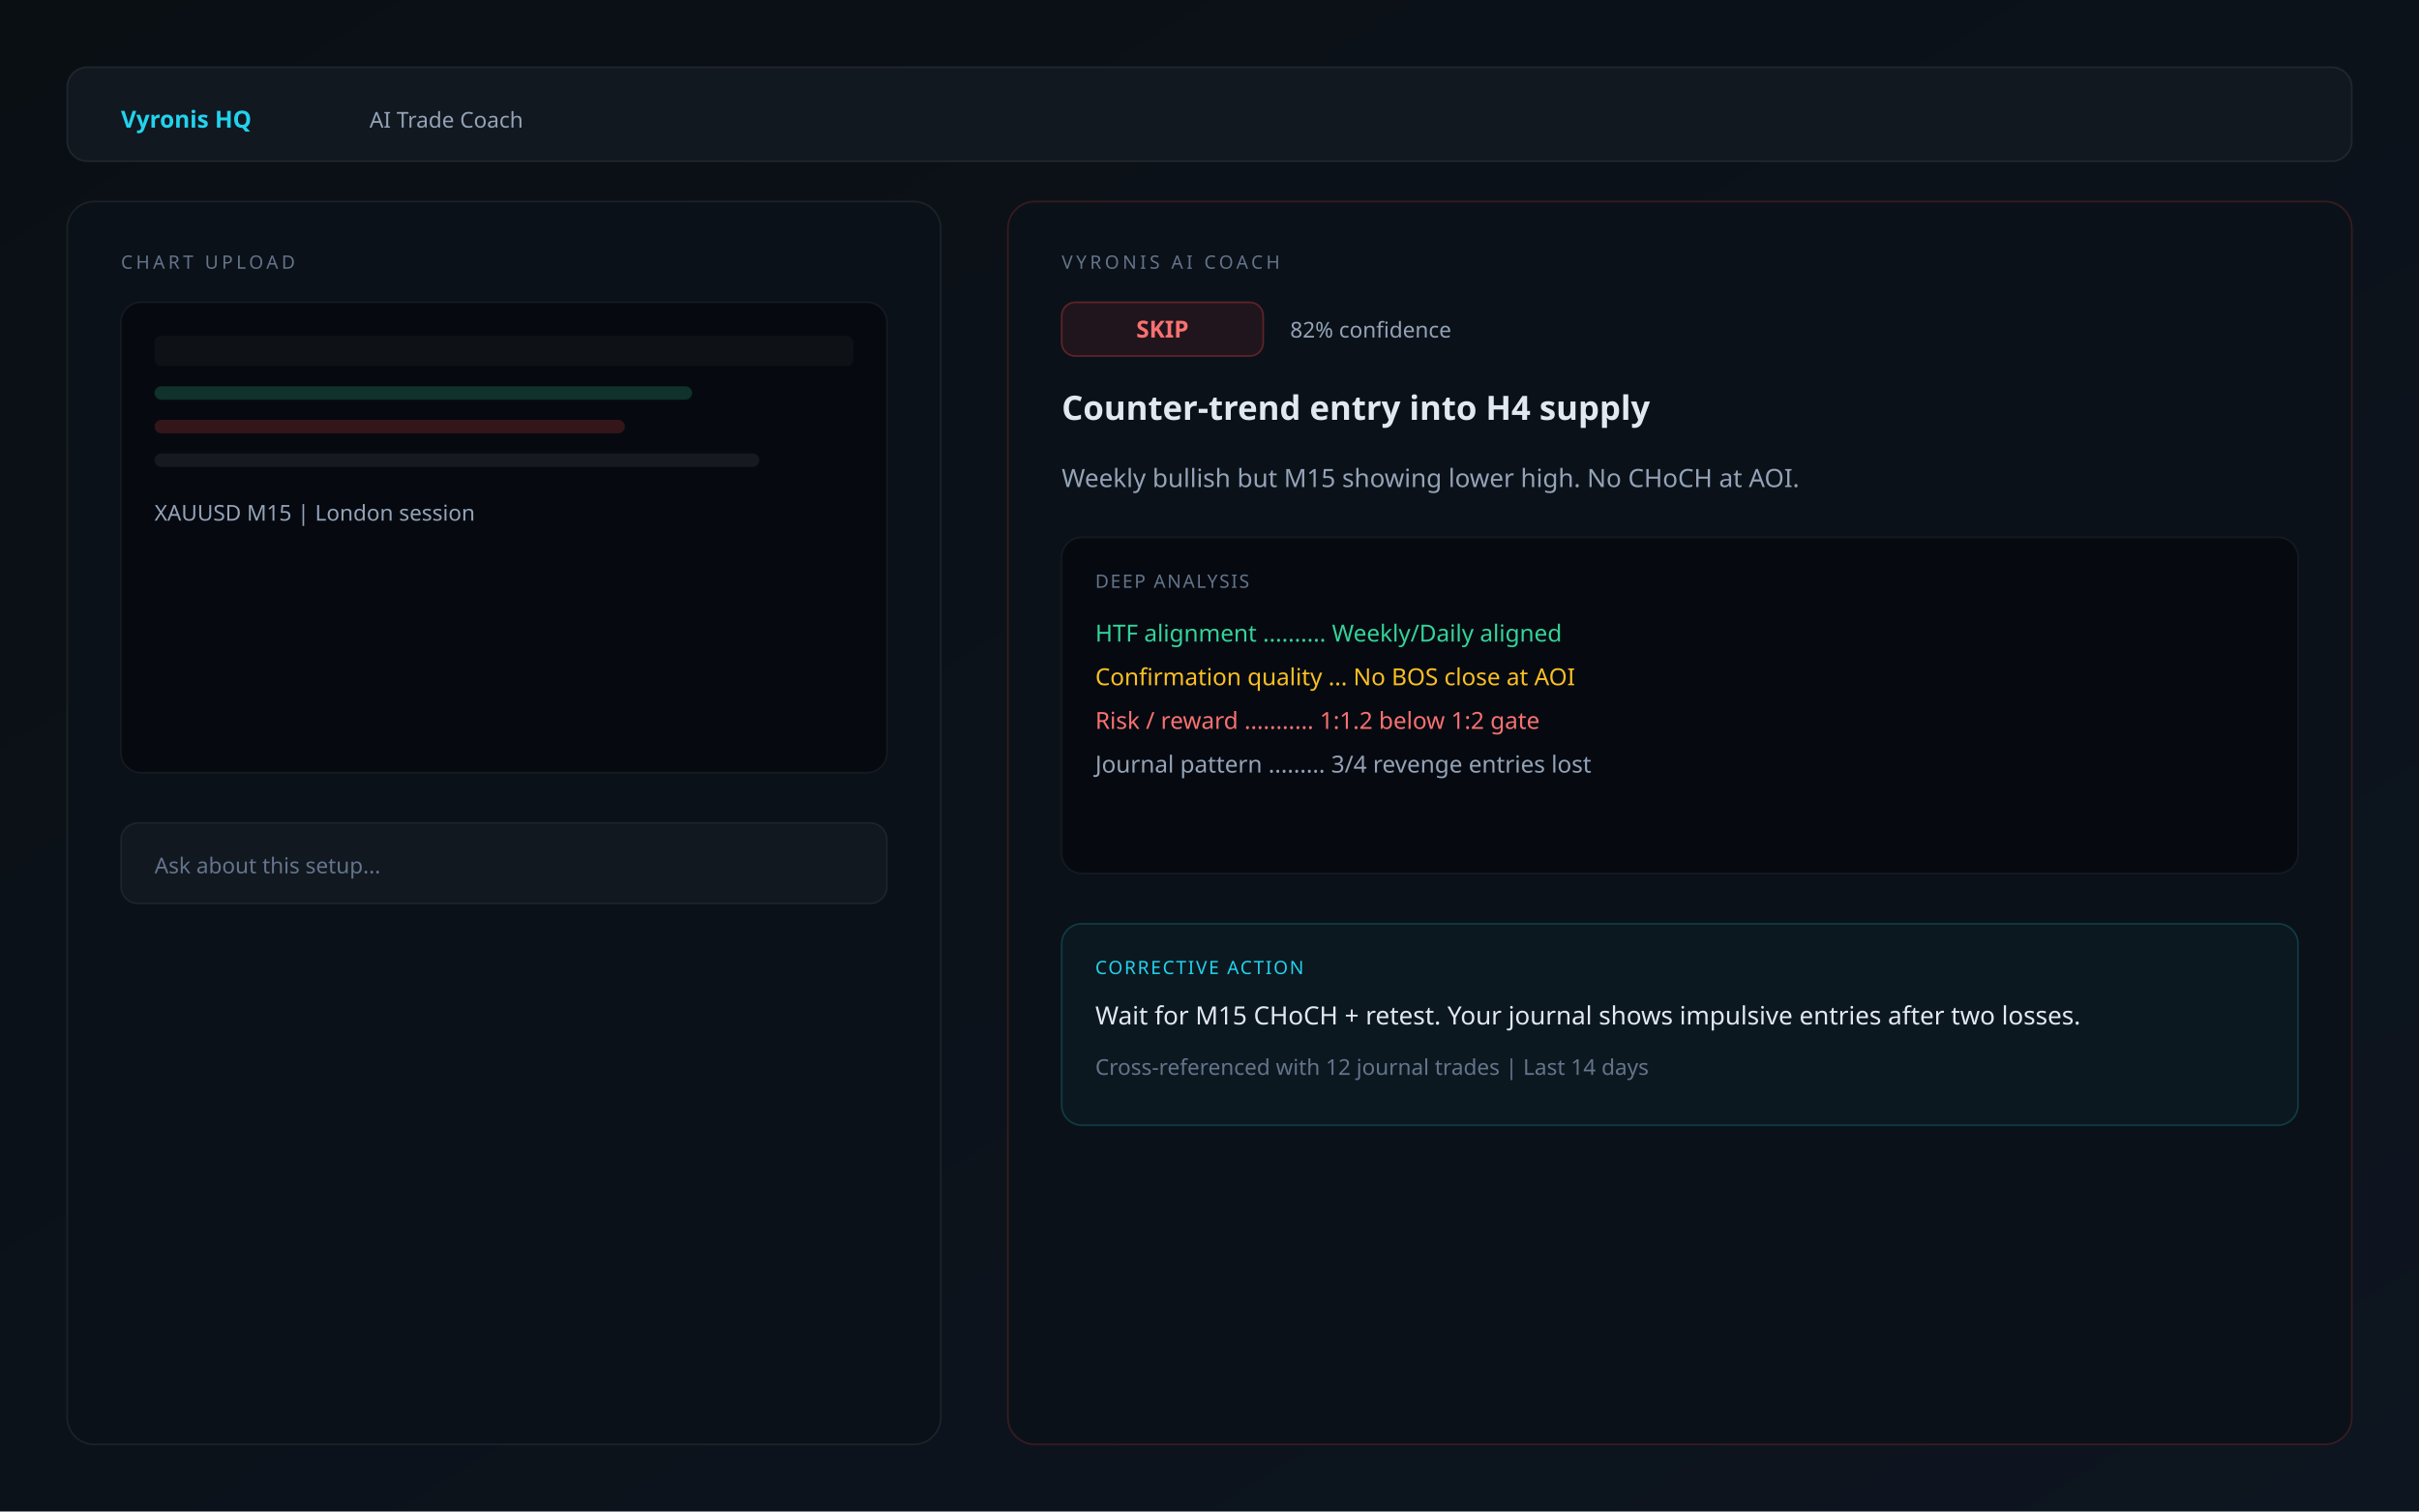
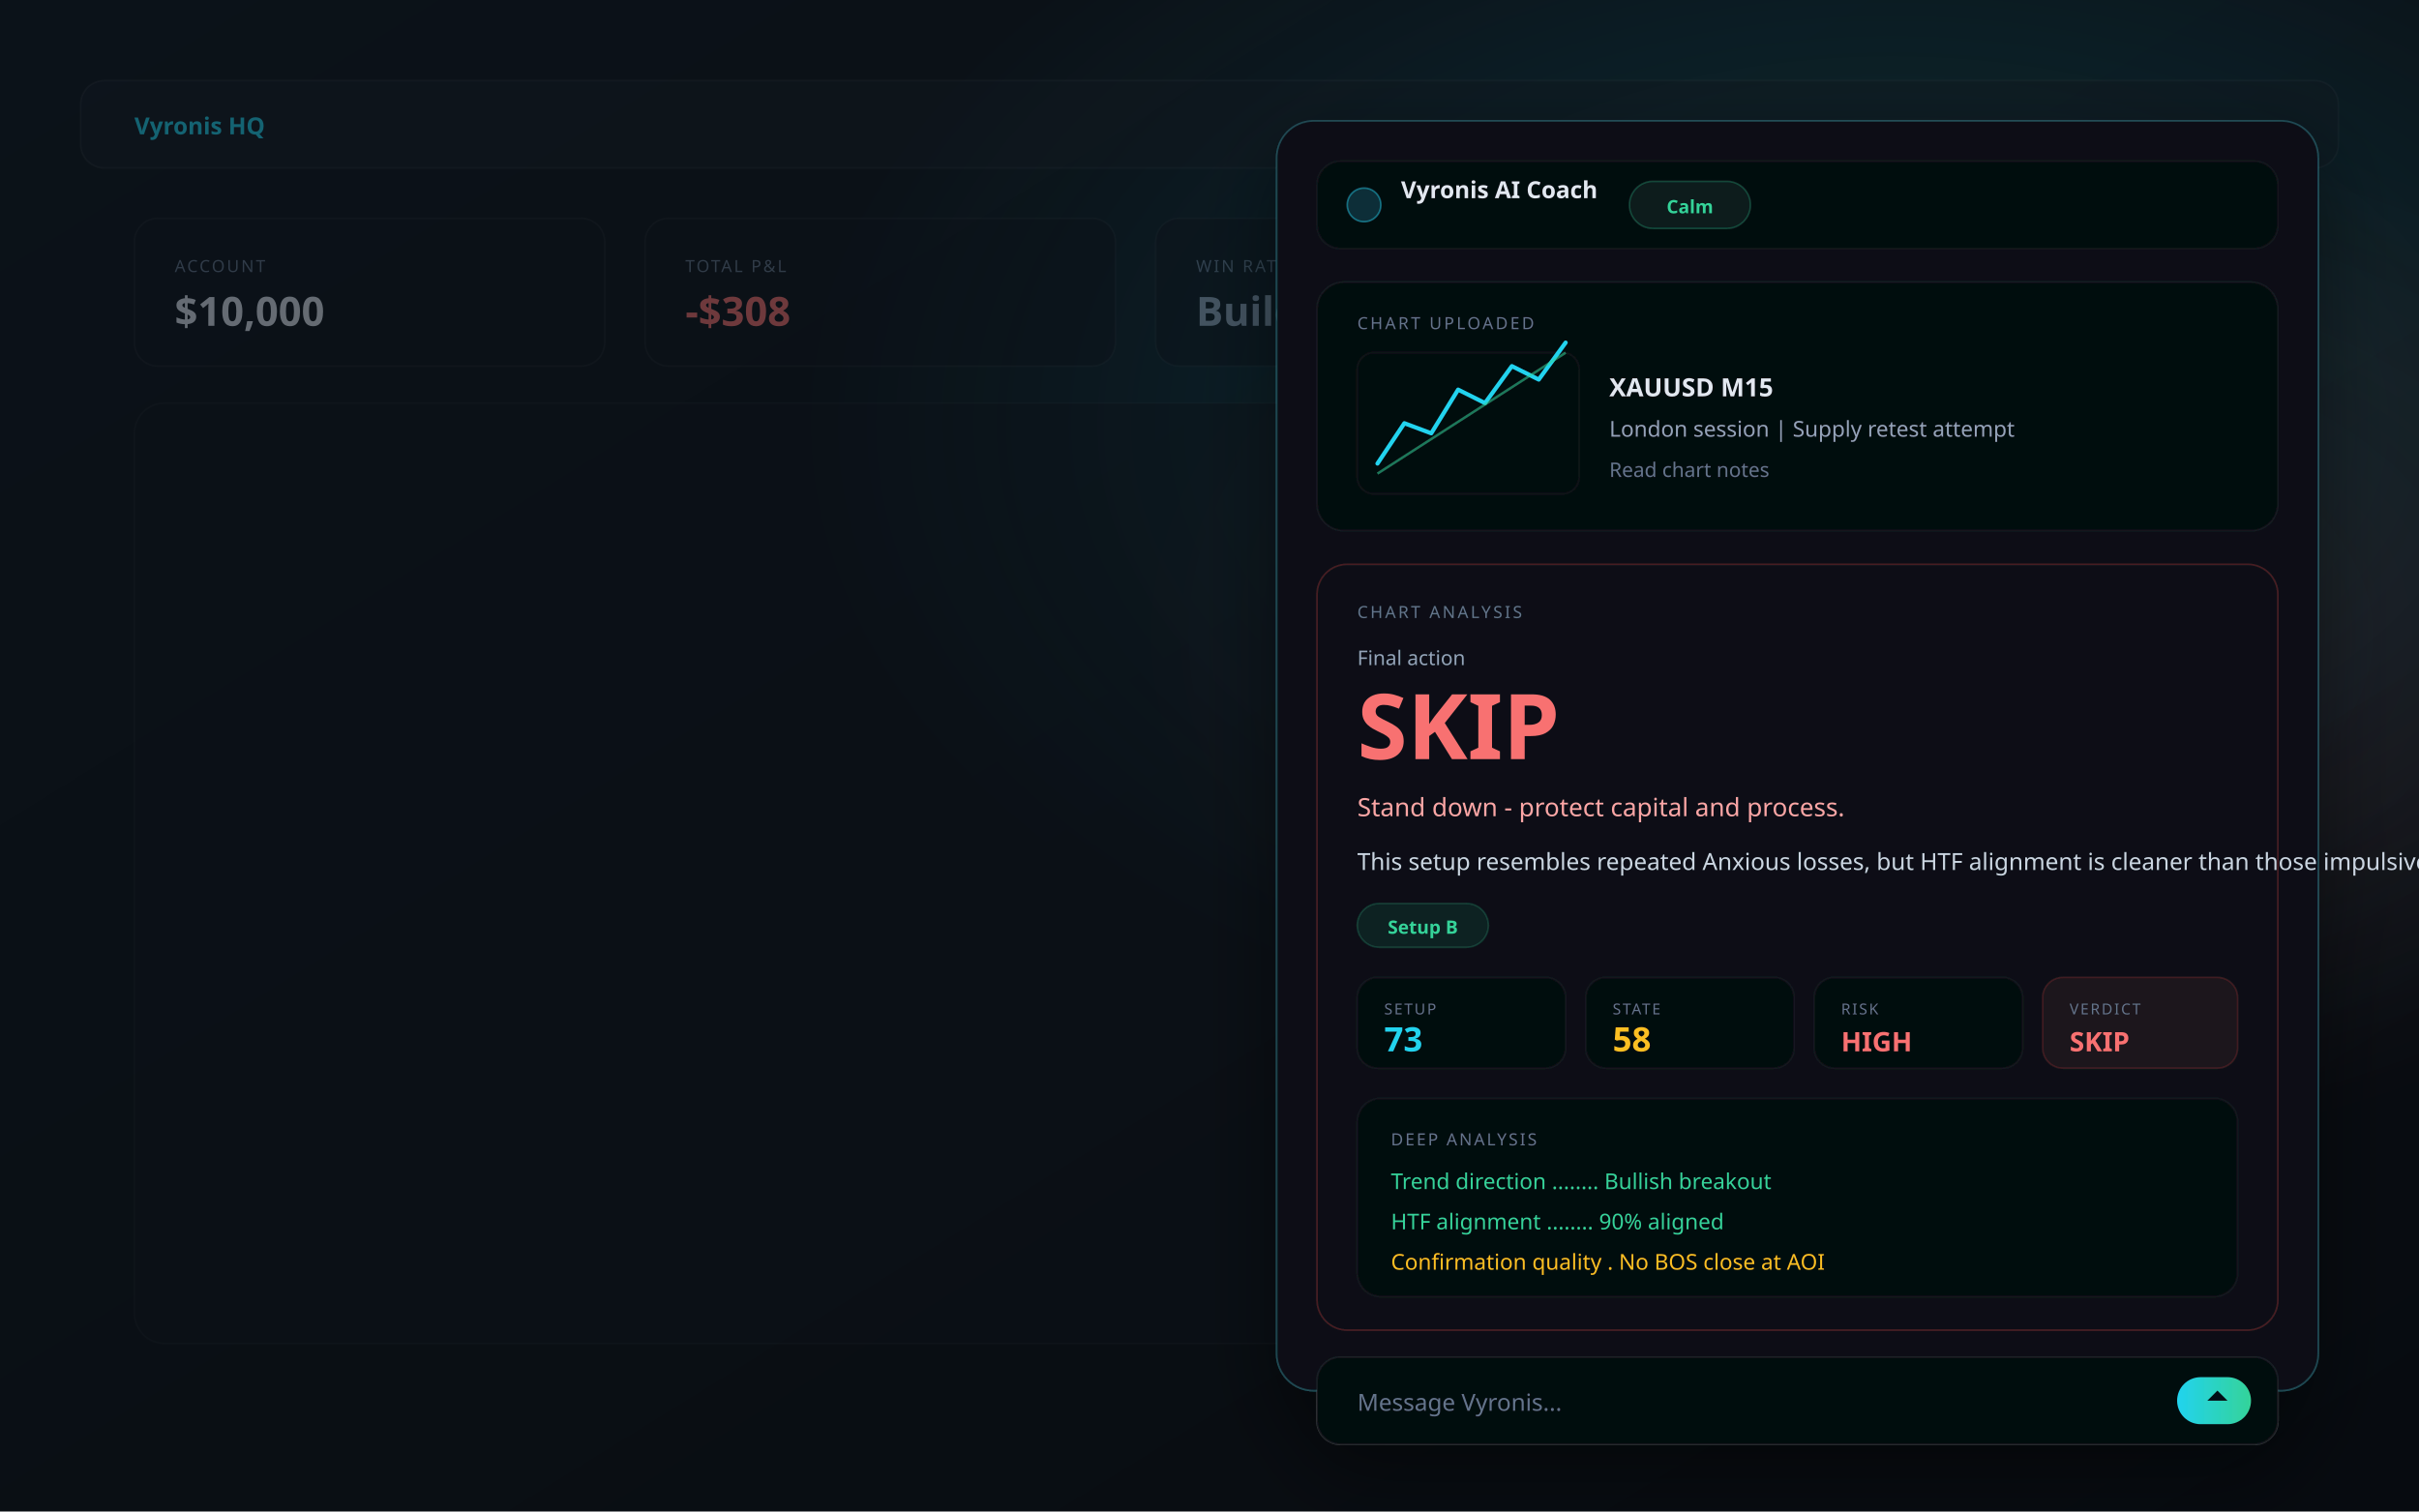
- <svg xmlns="http://www.w3.org/2000/svg" width="1440" height="900" viewBox="0 0 1440 900" role="img" aria-label="Vyronis AI Trade Coach giving a SKIP verdict with deep chart analysis">
+ <svg xmlns="http://www.w3.org/2000/svg" width="1440" height="900" viewBox="0 0 1440 900" role="img" aria-label="Vyronis AI Trade Coach SKIP verdict with chart analysis">
  <defs>
    <linearGradient id="bg" x1="0" y1="0" x2="1" y2="1">
-       <stop offset="0%" stop-color="#0a0f14" />
-       <stop offset="100%" stop-color="#0d1520" />
+       <stop offset="0%" stop-color="#0b1219" />
+       <stop offset="55%" stop-color="#0a0f14" />
+       <stop offset="100%" stop-color="#070b10" />
    </linearGradient>
-     <linearGradient id="accent" x1="0" y1="0" x2="1" y2="0">
+     <radialGradient id="glow" cx="78%" cy="28%" r="45%">
+       <stop offset="0%" stop-color="#22d3ee" stop-opacity="0.16" />
+       <stop offset="100%" stop-color="#22d3ee" stop-opacity="0" />
+     </radialGradient>
+     <radialGradient id="glowLoss" cx="82%" cy="42%" r="35%">
+       <stop offset="0%" stop-color="#ef4444" stop-opacity="0.12" />
+       <stop offset="100%" stop-color="#ef4444" stop-opacity="0" />
+     </radialGradient>
+     <linearGradient id="cyanBar" x1="0" y1="0" x2="1" y2="0">
      <stop offset="0%" stop-color="#22d3ee" />
      <stop offset="100%" stop-color="#34d399" />
    </linearGradient>
+     <filter id="shadow" x="-20%" y="-20%" width="140%" height="140%">
+       <feDropShadow dx="0" dy="18" stdDeviation="24" flood-color="#000000" flood-opacity="0.45" />
+     </filter>
+     <filter id="panelGlow" x="-20%" y="-20%" width="140%" height="140%">
+       <feDropShadow dx="0" dy="0" stdDeviation="18" flood-color="#22d3ee" flood-opacity="0.12" />
+     </filter>
  </defs>
  <rect width="1440" height="900" fill="url(#bg)" />
-   <rect x="40" y="40" width="1360" height="56" rx="12" fill="#111820" stroke="#ffffff14" />
-   <text x="72" y="76" fill="#22d3ee" font-family="system-ui,sans-serif" font-size="14" font-weight="700">Vyronis HQ</text>
-   <text x="220" y="76" fill="#94a3b8" font-family="system-ui,sans-serif" font-size="13">AI Trade Coach</text>
-   <rect x="40" y="120" width="520" height="740" rx="16" fill="#0b1118" stroke="#ffffff12" />
-   <text x="72" y="160" fill="#64748b" font-family="system-ui,sans-serif" font-size="11" letter-spacing="2">CHART UPLOAD</text>
-   <rect x="72" y="180" width="456" height="280" rx="12" fill="#060a10" stroke="#ffffff0d" />
-   <rect x="92" y="200" width="416" height="18" rx="4" fill="#ffffff08" />
-   <rect x="92" y="230" width="320" height="8" rx="4" fill="#34d39933" />
-   <rect x="92" y="250" width="280" height="8" rx="4" fill="#ef444433" />
-   <rect x="92" y="270" width="360" height="8" rx="4" fill="#ffffff10" />
-   <text x="92" y="310" fill="#94a3b8" font-family="system-ui,sans-serif" font-size="13">XAUUSD M15 | London session</text>
-   <rect x="72" y="490" width="456" height="48" rx="10" fill="#111820" stroke="#ffffff10" />
-   <text x="92" y="520" fill="#64748b" font-family="system-ui,sans-serif" font-size="13">Ask about this setup...</text>
-   <rect x="600" y="120" width="800" height="740" rx="16" fill="#0b1118" stroke="#ef444433" />
-   <text x="632" y="160" fill="#64748b" font-family="system-ui,sans-serif" font-size="11" letter-spacing="2">VYRONIS AI COACH</text>
-   <rect x="632" y="180" width="120" height="32" rx="8" fill="#ef444418" stroke="#ef444455" />
-   <text x="692" y="201" fill="#f87171" font-family="system-ui,sans-serif" font-size="14" font-weight="700" text-anchor="middle">SKIP</text>
-   <text x="768" y="201" fill="#94a3b8" font-family="system-ui,sans-serif" font-size="13">82% confidence</text>
-   <text x="632" y="250" fill="#e2e8f0" font-family="system-ui,sans-serif" font-size="20" font-weight="600">Counter-trend entry into H4 supply</text>
-   <text x="632" y="290" fill="#94a3b8" font-family="system-ui,sans-serif" font-size="15">Weekly bullish but M15 showing lower high. No CHoCH at AOI.</text>
-   <rect x="632" y="320" width="736" height="200" rx="12" fill="#060a10" stroke="#ffffff0d" />
-   <text x="652" y="350" fill="#64748b" font-family="system-ui,sans-serif" font-size="11" letter-spacing="1">DEEP ANALYSIS</text>
-   <text x="652" y="382" fill="#34d399" font-family="system-ui,sans-serif" font-size="14">HTF alignment .......... Weekly/Daily aligned</text>
-   <text x="652" y="408" fill="#fbbf24" font-family="system-ui,sans-serif" font-size="14">Confirmation quality ... No BOS close at AOI</text>
-   <text x="652" y="434" fill="#f87171" font-family="system-ui,sans-serif" font-size="14">Risk / reward ........... 1:1.2 below 1:2 gate</text>
-   <text x="652" y="460" fill="#94a3b8" font-family="system-ui,sans-serif" font-size="14">Journal pattern ......... 3/4 revenge entries lost</text>
-   <rect x="632" y="550" width="736" height="120" rx="12" fill="#22d3ee0a" stroke="#22d3ee33" />
-   <text x="652" y="580" fill="#22d3ee" font-family="system-ui,sans-serif" font-size="11" letter-spacing="1">CORRECTIVE ACTION</text>
-   <text x="652" y="610" fill="#e2e8f0" font-family="system-ui,sans-serif" font-size="15">Wait for M15 CHoCH + retest. Your journal shows impulsive entries after two losses.</text>
-   <text x="652" y="640" fill="#64748b" font-family="system-ui,sans-serif" font-size="13">Cross-referenced with 12 journal trades | Last 14 days</text>
+   <rect width="1440" height="900" fill="url(#glow)" />
+   <rect width="1440" height="900" fill="url(#glowLoss)" />
+   <g opacity="0.42">
+     <rect x="48" y="48" width="1344" height="52" rx="14" fill="#111820" stroke="#ffffff10" />
+     <text x="80" y="80" fill="#22d3ee" font-family="system-ui,sans-serif" font-size="14" font-weight="700">Vyronis HQ</text>
+     <rect x="80" y="130" width="280" height="88" rx="14" fill="#0b1118" stroke="#ffffff0d" />
+     <text x="104" y="162" fill="#64748b" font-family="system-ui,sans-serif" font-size="10" letter-spacing="1.2">ACCOUNT</text>
+     <text x="104" y="194" fill="#e2e8f0" font-family="system-ui,sans-serif" font-size="24" font-weight="700">$10,000</text>
+     <rect x="384" y="130" width="280" height="88" rx="14" fill="#0b1118" stroke="#ffffff0d" />
+     <text x="408" y="162" fill="#64748b" font-family="system-ui,sans-serif" font-size="10" letter-spacing="1.2">TOTAL P&amp;L</text>
+     <text x="408" y="194" fill="#f87171" font-family="system-ui,sans-serif" font-size="24" font-weight="700">-$308</text>
+     <rect x="688" y="130" width="280" height="88" rx="14" fill="#0b1118" stroke="#ffffff0d" />
+     <text x="712" y="162" fill="#64748b" font-family="system-ui,sans-serif" font-size="10" letter-spacing="1.2">WIN RATE</text>
+     <text x="712" y="194" fill="#94a3b8" font-family="system-ui,sans-serif" font-size="24" font-weight="700">Building</text>
+     <rect x="80" y="240" width="1180" height="560" rx="18" fill="#0b1118" stroke="#ffffff0a" />
+   </g>
+   <g filter="url(#shadow)">
+     <rect x="760" y="72" width="620" height="756" rx="22" fill="#0a1017" stroke="#ffffff14" />
+     <rect x="760" y="72" width="620" height="756" rx="22" fill="none" stroke="#22d3ee" stroke-opacity="0.18" filter="url(#panelGlow)" />
+     <rect x="784" y="96" width="572" height="52" rx="14" fill="#060a10" stroke="#ffffff0a" />
+     <circle cx="812" cy="122" r="10" fill="#22d3ee" fill-opacity="0.18" stroke="#22d3ee" stroke-opacity="0.45" />
+     <text x="834" y="118" fill="#e2e8f0" font-family="system-ui,sans-serif" font-size="14" font-weight="700">Vyronis AI Coach</text>
+     <rect x="970" y="108" width="72" height="28" rx="14" fill="#34d39918" stroke="#34d39944" />
+     <text x="1006" y="127" fill="#34d399" font-family="system-ui,sans-serif" font-size="11" font-weight="600" text-anchor="middle">Calm</text>
+     <rect x="784" y="168" width="572" height="148" rx="16" fill="#060a10" stroke="#ffffff0d" />
+     <text x="808" y="196" fill="#64748b" font-family="system-ui,sans-serif" font-size="10" letter-spacing="1.4">CHART UPLOADED</text>
+     <rect x="808" y="210" width="132" height="84" rx="10" fill="#05080d" stroke="#ffffff0a" />
+     <polyline points="820,276 836,252 852,258 868,232 884,240 900,218 916,226 932,204" fill="none" stroke="#22d3ee" stroke-width="2.5" stroke-linecap="round" stroke-linejoin="round" />
+     <polyline points="820,282 932,210" fill="none" stroke="#34d399" stroke-width="1.5" stroke-opacity="0.55" />
+     <text x="958" y="236" fill="#e2e8f0" font-family="system-ui,sans-serif" font-size="15" font-weight="600">XAUUSD M15</text>
+     <text x="958" y="260" fill="#94a3b8" font-family="system-ui,sans-serif" font-size="13">London session | Supply retest attempt</text>
+     <text x="958" y="284" fill="#64748b" font-family="system-ui,sans-serif" font-size="12">Read chart notes</text>
+     <rect x="784" y="336" width="572" height="456" rx="18" fill="#0b1118" stroke="#ef444444" />
+     <text x="808" y="368" fill="#64748b" font-family="system-ui,sans-serif" font-size="10" letter-spacing="1.4">CHART ANALYSIS</text>
+     <text x="808" y="396" fill="#94a3b8" font-family="system-ui,sans-serif" font-size="12">Final action</text>
+     <text x="808" y="452" fill="#f87171" font-family="system-ui,sans-serif" font-size="54" font-weight="800">SKIP</text>
+     <text x="808" y="486" fill="#fca5a5" font-family="system-ui,sans-serif" font-size="15">Stand down - protect capital and process.</text>
+     <text x="808" y="518" fill="#cbd5e1" font-family="system-ui,sans-serif" font-size="14">This setup resembles repeated Anxious losses, but HTF alignment is cleaner than those impulsive reads.</text>
+     <rect x="808" y="538" width="78" height="26" rx="13" fill="#34d39914" stroke="#34d39933" />
+     <text x="847" y="556" fill="#34d399" font-family="system-ui,sans-serif" font-size="11" font-weight="600" text-anchor="middle">Setup B</text>
+     <rect x="808" y="582" width="124" height="54" rx="12" fill="#060a10" stroke="#ffffff0a" />
+     <text x="824" y="604" fill="#64748b" font-family="system-ui,sans-serif" font-size="9" letter-spacing="1">SETUP</text>
+     <text x="824" y="626" fill="#22d3ee" font-family="system-ui,sans-serif" font-size="20" font-weight="700">73</text>
+     <rect x="944" y="582" width="124" height="54" rx="12" fill="#060a10" stroke="#ffffff0a" />
+     <text x="960" y="604" fill="#64748b" font-family="system-ui,sans-serif" font-size="9" letter-spacing="1">STATE</text>
+     <text x="960" y="626" fill="#fbbf24" font-family="system-ui,sans-serif" font-size="20" font-weight="700">58</text>
+     <rect x="1080" y="582" width="124" height="54" rx="12" fill="#060a10" stroke="#ffffff0a" />
+     <text x="1096" y="604" fill="#64748b" font-family="system-ui,sans-serif" font-size="9" letter-spacing="1">RISK</text>
+     <text x="1096" y="626" fill="#f87171" font-family="system-ui,sans-serif" font-size="16" font-weight="700">HIGH</text>
+     <rect x="1216" y="582" width="116" height="54" rx="12" fill="#ef444414" stroke="#ef444433" />
+     <text x="1232" y="604" fill="#64748b" font-family="system-ui,sans-serif" font-size="9" letter-spacing="1">VERDICT</text>
+     <text x="1232" y="626" fill="#f87171" font-family="system-ui,sans-serif" font-size="16" font-weight="700">SKIP</text>
+     <rect x="808" y="654" width="524" height="118" rx="14" fill="#060a10" stroke="#ffffff0a" />
+     <text x="828" y="682" fill="#64748b" font-family="system-ui,sans-serif" font-size="10" letter-spacing="1.2">DEEP ANALYSIS</text>
+     <text x="828" y="708" fill="#34d399" font-family="system-ui,sans-serif" font-size="13">Trend direction ........ Bullish breakout</text>
+     <text x="828" y="732" fill="#34d399" font-family="system-ui,sans-serif" font-size="13">HTF alignment ........ 90% aligned</text>
+     <text x="828" y="756" fill="#fbbf24" font-family="system-ui,sans-serif" font-size="13">Confirmation quality . No BOS close at AOI</text>
+     <rect x="784" y="808" width="572" height="52" rx="14" fill="#060a10" stroke="#ffffff12" />
+     <text x="808" y="840" fill="#64748b" font-family="system-ui,sans-serif" font-size="14">Message Vyronis...</text>
+     <rect x="1296" y="820" width="44" height="28" rx="14" fill="url(#cyanBar)" />
+     <path d="M1314 834 L1326 834 L1320 828 Z" fill="#041014" />
+   </g>
</svg>
